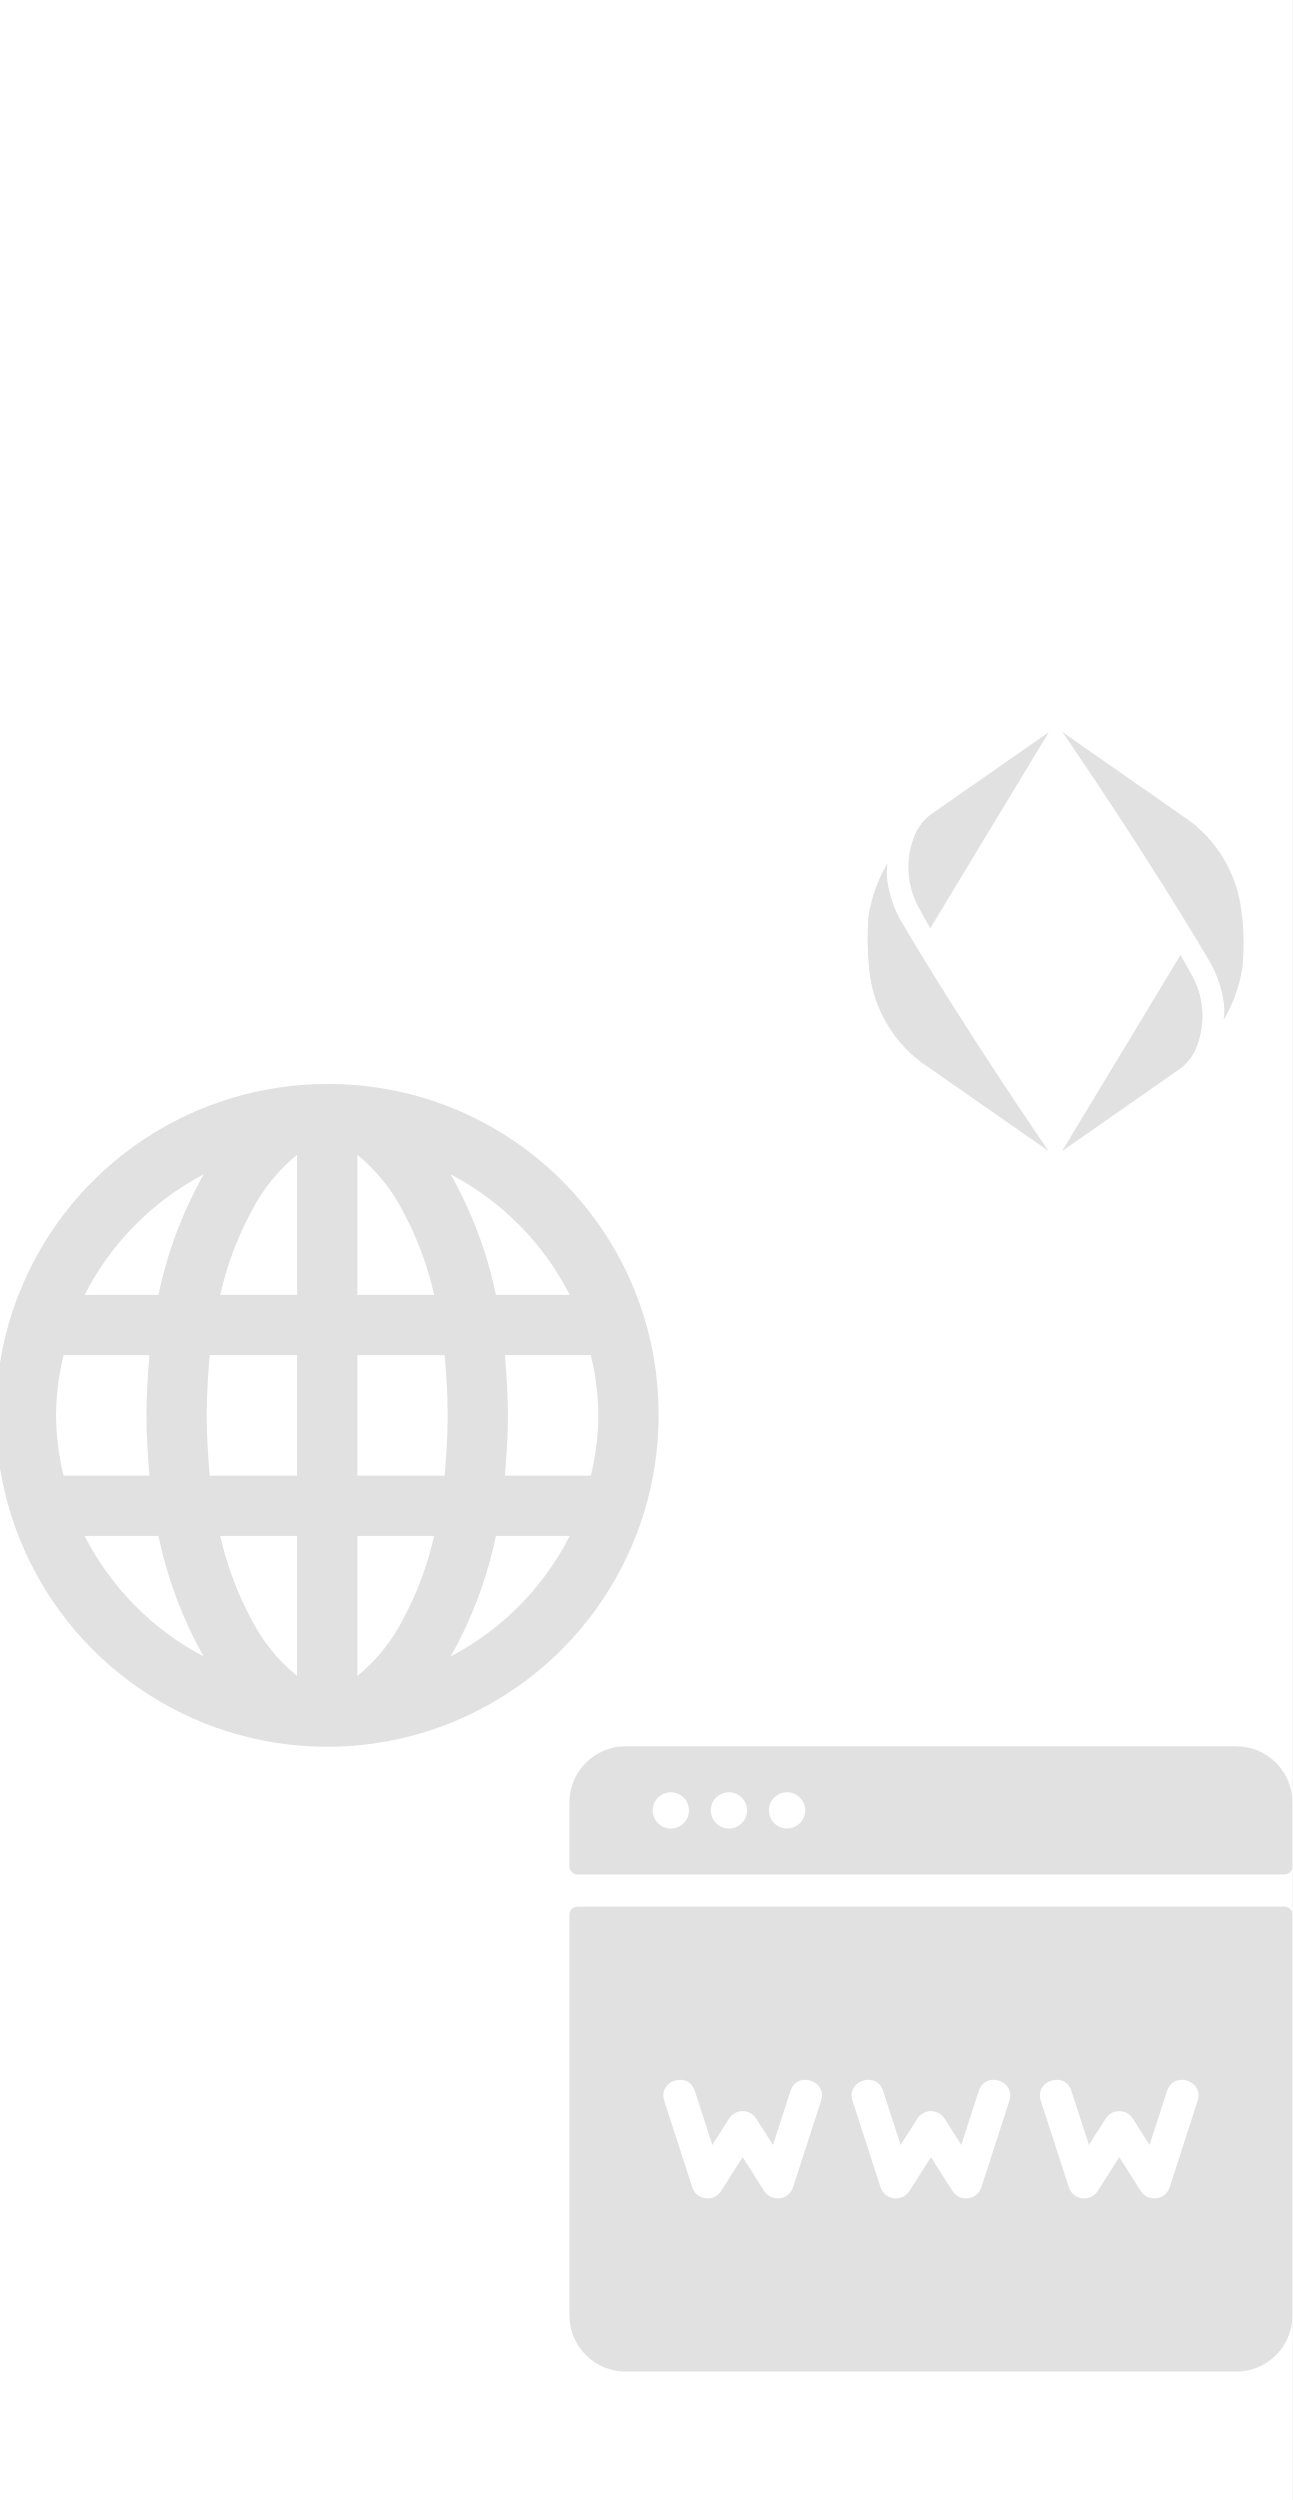
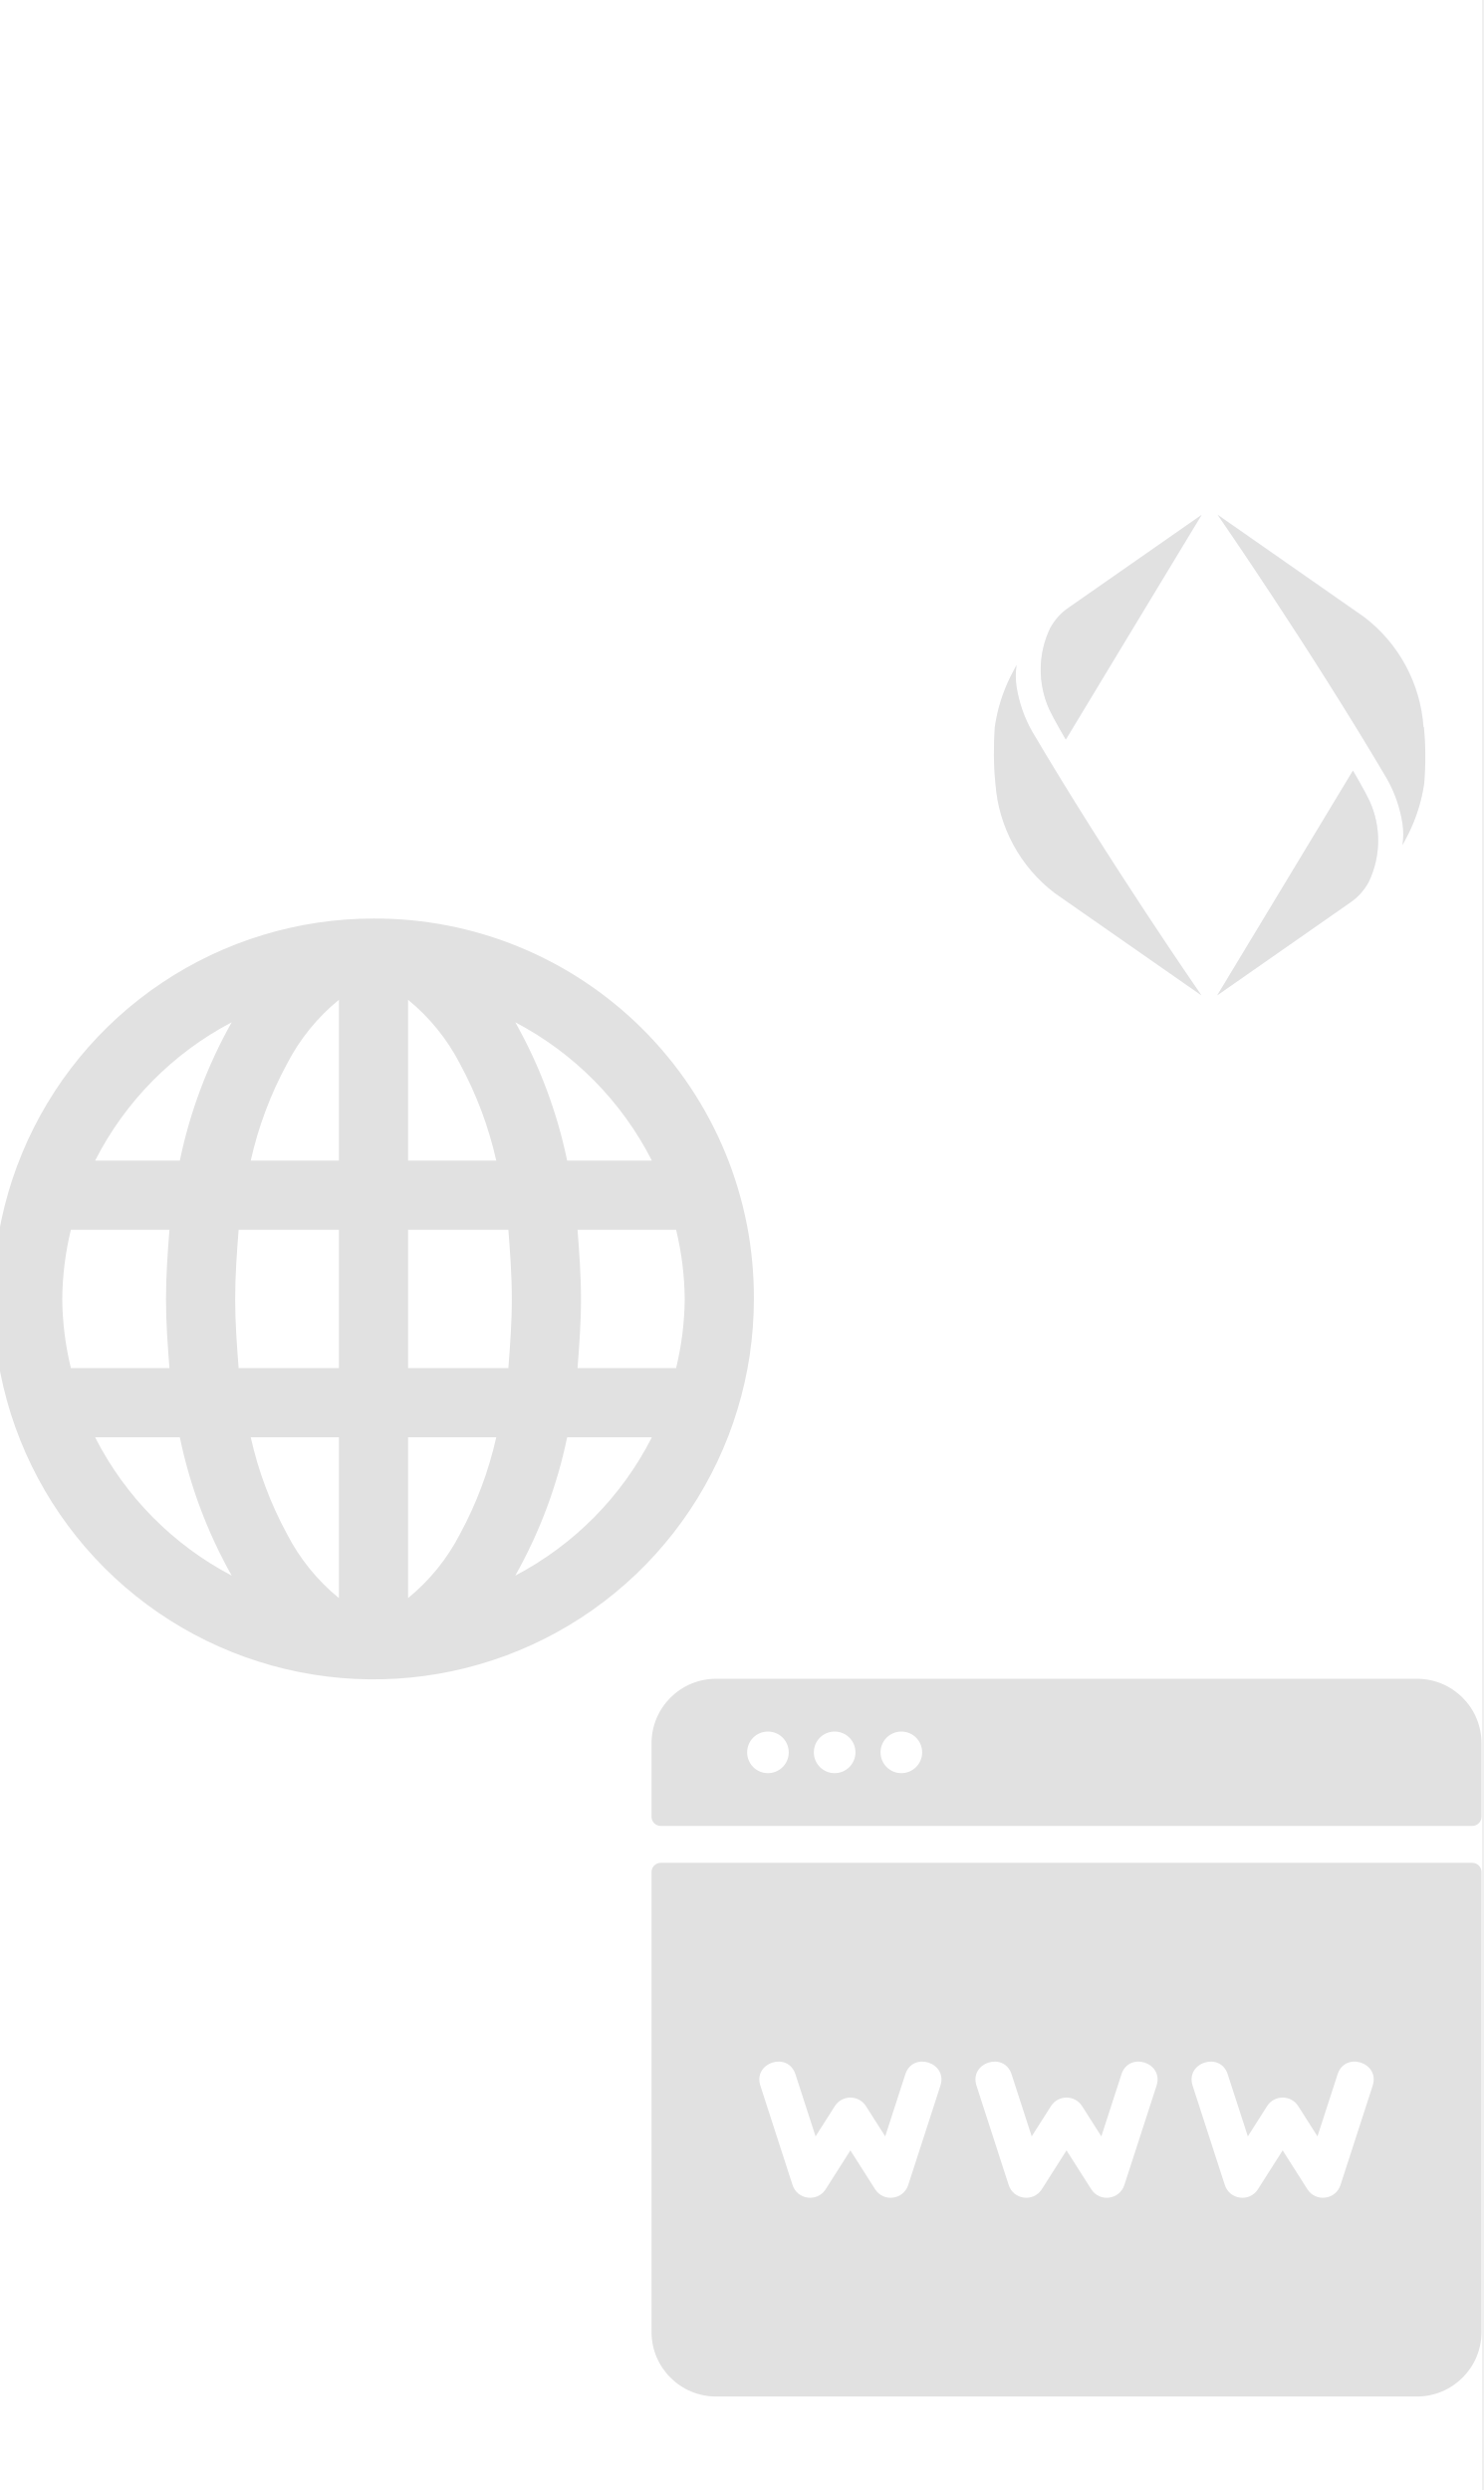
- <svg xmlns="http://www.w3.org/2000/svg" width="715" height="1383" viewBox="0 0 715 1383" fill="none">
-   <g clip-path="url(#clip0_50_3011)">
-     <rect width="715" height="1383" fill="white" />
+ <svg xmlns="http://www.w3.org/2000/svg" width="715" height="1200" viewBox="0 0 715 1200" fill="none">
+   <g clip-path="url(#clip0_35_2515)">
+     <rect width="714.24" height="1200" fill="white" />
    <g opacity="0.12">
-       <path d="M506.718 498.8C509.018 503.7 514.718 513.4 514.718 513.4L580.218 405.1L516.218 449.7C512.418 452.2 509.318 455.7 507.118 459.7C501.218 472 501.118 486.3 506.718 498.8Z" fill="url(#paint0_linear_50_3011)" />
-       <path d="M480.718 534.4C482.218 555.4 492.618 574.7 509.318 587.4L580.018 636.7C580.018 636.7 535.818 572.9 498.418 509.5C494.618 502.8 492.118 495.5 490.918 487.9C490.418 484.5 490.418 481 490.918 477.5C489.918 479.3 488.018 483 488.018 483C484.218 490.7 481.618 499 480.418 507.5C479.818 516.4 479.818 525.5 480.718 534.4Z" fill="#A0A8D4" />
-       <path d="M661.118 543C658.818 538.1 653.118 528.4 653.118 528.4L587.618 636.7L651.518 592.1C655.318 589.6 658.418 586.1 660.618 582.1C666.618 569.7 666.718 555.4 661.118 543Z" fill="url(#paint1_linear_50_3011)" />
-       <path d="M687.118 507.3C685.618 486.3 675.218 467 658.518 454.3L587.818 405C587.818 405 632.018 468.8 669.418 532.2C673.218 538.9 675.718 546.2 676.918 553.8C677.418 557.2 677.418 560.7 676.918 564.2C677.918 562.4 679.818 558.7 679.818 558.7C683.618 551 686.218 542.7 687.418 534.2C688.018 525.3 688.018 516.3 687.118 507.3Z" fill="#A0A8D4" />
-       <path d="M507.118 459.7C509.318 455.7 512.418 452.2 516.218 449.7L580.118 405.1L514.618 513.4C514.618 513.4 508.918 503.7 506.618 498.8C501.018 486.3 501.218 472 507.118 459.7ZM480.718 534.4C482.218 555.4 492.618 574.7 509.318 587.4L580.018 636.7C580.018 636.7 535.818 572.9 498.418 509.5C494.618 502.8 492.118 495.5 490.918 487.9C490.418 484.5 490.418 481 490.918 477.5C489.918 479.3 488.018 483 488.018 483C484.218 490.7 481.618 499 480.418 507.5C479.818 516.4 479.818 525.5 480.718 534.4ZM661.018 543C658.718 538.1 653.018 528.4 653.018 528.4L587.618 636.7L651.518 592.1C655.318 589.6 658.418 586.1 660.618 582.1C666.518 569.8 666.718 555.5 661.018 543ZM687.018 507.4C685.518 486.4 675.118 467.1 658.418 454.4L587.818 405.1C587.818 405.1 632.018 468.9 669.418 532.3C673.218 539 675.718 546.3 676.918 553.9C677.418 557.3 677.418 560.8 676.918 564.3C677.918 562.5 679.818 558.8 679.818 558.8C683.618 551.1 686.218 542.8 687.418 534.3C688.118 525.3 688.118 516.3 687.218 507.3L687.018 507.4Z" fill="black" />
+       <path d="M505.718 341.8C508.018 346.7 513.718 356.4 513.718 356.4L579.218 248.1L515.218 292.7C511.418 295.2 508.318 298.7 506.118 302.7C500.218 315 500.118 329.3 505.718 341.8Z" fill="url(#paint0_linear_35_2515)" />
+       <path d="M479.718 377.4C481.218 398.4 491.618 417.7 508.318 430.4L579.018 479.7C579.018 479.7 534.818 415.9 497.418 352.5C493.618 345.8 491.118 338.5 489.918 330.9C489.418 327.5 489.418 324 489.918 320.5C488.918 322.3 487.018 326 487.018 326C483.218 333.7 480.618 342 479.418 350.5C478.818 359.4 478.818 368.5 479.718 377.4Z" fill="#A0A8D4" />
+       <path d="M660.118 386C657.818 381.1 652.118 371.4 652.118 371.4L586.618 479.7L650.518 435.1C654.318 432.6 657.418 429.1 659.618 425.1C665.618 412.7 665.718 398.4 660.118 386Z" fill="url(#paint1_linear_35_2515)" />
+       <path d="M686.118 350.3C684.618 329.3 674.218 310 657.518 297.3L586.818 248C586.818 248 631.018 311.8 668.418 375.2C672.218 381.9 674.718 389.2 675.918 396.8C676.418 400.2 676.418 403.7 675.918 407.2C676.918 405.4 678.818 401.7 678.818 401.7C682.618 394 685.218 385.7 686.418 377.2C687.018 368.3 687.018 359.3 686.118 350.3Z" fill="#A0A8D4" />
+       <path d="M506.118 302.7C508.318 298.7 511.418 295.2 515.218 292.7L579.118 248.1L513.618 356.4C513.618 356.4 507.918 346.7 505.618 341.8C500.018 329.3 500.218 315 506.118 302.7ZM479.718 377.4C481.218 398.4 491.618 417.7 508.318 430.4L579.018 479.7C579.018 479.7 534.818 415.9 497.418 352.5C493.618 345.8 491.118 338.5 489.918 330.9C489.418 327.5 489.418 324 489.918 320.5C488.918 322.3 487.018 326 487.018 326C483.218 333.7 480.618 342 479.418 350.5C478.818 359.4 478.818 368.5 479.718 377.4ZM660.018 386C657.718 381.1 652.018 371.4 652.018 371.4L586.618 479.7L650.518 435.1C654.318 432.6 657.418 429.1 659.618 425.1C665.518 412.8 665.718 398.5 660.018 386ZM686.018 350.4C684.518 329.4 674.118 310.1 657.418 297.4L586.818 248.1C586.818 248.1 631.018 311.9 668.418 375.3C672.218 382 674.718 389.3 675.918 396.9C676.418 400.3 676.418 403.8 675.918 407.3C676.918 405.5 678.818 401.8 678.818 401.8C682.618 394.1 685.218 385.8 686.418 377.3C687.118 368.3 687.118 359.3 686.218 350.3L686.018 350.4Z" fill="black" />
    </g>
-     <g opacity="0.12" clip-path="url(#clip1_50_3011)">
-       <path d="M181 599.667C144.74 599.667 109.295 610.419 79.145 630.564C48.996 650.709 25.498 679.342 11.622 712.842C-2.254 746.341 -5.885 783.204 1.189 818.767C8.263 854.33 25.724 886.997 51.364 912.637C77.003 938.276 109.67 955.737 145.233 962.811C180.797 969.885 217.659 966.254 251.159 952.378C284.658 938.502 313.291 915.004 333.436 884.855C353.581 854.706 364.333 819.26 364.333 783C364.444 758.894 359.777 735.004 350.603 712.711C341.428 690.418 327.928 670.164 310.882 653.118C293.836 636.072 273.582 622.572 251.289 613.398C228.996 604.223 205.107 599.557 181 599.667ZM315.167 716.334H274.333C269.485 692.956 261.052 670.468 249.333 649.667C277.663 664.521 300.67 687.82 315.167 716.334ZM331 783C330.9 794.235 329.502 805.42 326.833 816.334H279.333C280.167 805.5 281 794.667 281 783C281 771.334 280.167 760.5 279.333 749.667H326.833C329.502 760.58 330.9 771.766 331 783ZM31 783C31.1 771.766 32.498 760.58 35.167 749.667H82.667C81.833 760.5 81 771.334 81 783C81 794.667 81.833 805.5 82.667 816.334H35.167C32.498 805.42 31.1 794.235 31 783ZM114.333 783C114.333 771.334 115.167 760.5 116 749.667H164.333V816.334H116C115.167 805.5 114.333 794.667 114.333 783ZM197.667 638.834C208.026 647.288 216.536 657.784 222.667 669.667C230.626 684.34 236.515 700.045 240.167 716.334H197.667V638.834ZM164.333 638.834V716.334H121.833C125.485 700.045 131.374 684.34 139.333 669.667C145.464 657.784 153.974 647.288 164.333 638.834ZM164.333 849.667V927.167C153.974 918.712 145.464 908.217 139.333 896.334C131.374 881.66 125.485 865.956 121.833 849.667H164.333ZM197.667 927.167V849.667H240.167C236.515 865.956 230.626 881.66 222.667 896.334C216.536 908.217 208.026 918.712 197.667 927.167ZM197.667 816.334V749.667H246C246.833 760.5 247.667 771.334 247.667 783C247.667 794.667 246.833 805.5 246 816.334H197.667ZM112.667 649.667C100.948 670.468 92.515 692.956 87.667 716.334H46.833C61.33 687.82 84.338 664.521 112.667 649.667ZM46.833 849.667H87.667C92.515 873.045 100.948 895.532 112.667 916.334C84.338 901.479 61.33 878.181 46.833 849.667ZM249.333 916.334C261.052 895.532 269.485 873.045 274.333 849.667H315.167C300.67 878.181 277.663 901.479 249.333 916.334Z" fill="black" />
+     <g opacity="0.12" clip-path="url(#clip1_35_2515)">
+       <path d="M180 442.667C143.74 442.667 108.294 453.419 78.145 473.564C47.996 493.709 24.498 522.342 10.622 555.842C-3.254 589.341 -6.885 626.204 0.189 661.767C7.263 697.33 24.724 729.997 50.364 755.637C76.003 781.276 108.67 798.737 144.233 805.811C179.797 812.885 216.659 809.254 250.159 795.378C283.658 781.502 312.291 758.004 332.436 727.855C352.581 697.706 363.333 662.26 363.333 626C363.444 601.894 358.777 578.004 349.603 555.711C340.428 533.418 326.928 513.164 309.882 496.118C292.836 479.072 272.582 465.572 250.289 456.398C227.996 447.223 204.106 442.557 180 442.667ZM314.167 559.334H273.333C268.485 535.956 260.052 513.468 248.333 492.667C276.663 507.521 299.67 530.82 314.167 559.334ZM330 626C329.9 637.235 328.501 648.42 325.833 659.334H278.333C279.167 648.5 280 637.667 280 626C280 614.334 279.167 603.5 278.333 592.667H325.833C328.501 603.58 329.9 614.766 330 626ZM30 626C30.1 614.766 31.498 603.58 34.167 592.667H81.667C80.833 603.5 80 614.334 80 626C80 637.667 80.833 648.5 81.667 659.334H34.167C31.498 648.42 30.1 637.235 30 626ZM113.333 626C113.333 614.334 114.167 603.5 115 592.667H163.333V659.334H115C114.167 648.5 113.333 637.667 113.333 626ZM196.667 481.834C207.026 490.288 215.536 500.784 221.667 512.667C229.626 527.34 235.515 543.045 239.167 559.334H196.667V481.834ZM163.333 481.834V559.334H120.833C124.485 543.045 130.374 527.34 138.333 512.667C144.464 500.784 152.974 490.288 163.333 481.834ZM163.333 692.667V770.167C152.974 761.712 144.464 751.217 138.333 739.334C130.374 724.66 124.485 708.956 120.833 692.667H163.333ZM196.667 770.167V692.667H239.167C235.515 708.956 229.626 724.66 221.667 739.334C215.536 751.217 207.026 761.712 196.667 770.167ZM196.667 659.334V592.667H245C245.833 603.5 246.667 614.334 246.667 626C246.667 637.667 245.833 648.5 245 659.334H196.667ZM111.667 492.667C99.948 513.468 91.515 535.956 86.667 559.334H45.833C60.33 530.82 83.337 507.521 111.667 492.667ZM45.833 692.667H86.667C91.515 716.045 99.948 738.532 111.667 759.334C83.337 744.479 60.33 721.181 45.833 692.667ZM248.333 759.334C260.052 738.532 268.485 716.045 273.333 692.667H314.167C299.67 721.181 276.663 744.479 248.333 759.334Z" fill="black" />
    </g>
    <g opacity="0.12">
-       <path d="M683.889 966.047H346.111C328.929 966.047 315 979.976 315 997.158V1032.52C315 1034.97 316.99 1036.96 319.445 1036.96H710.555C713.011 1036.96 715 1034.97 715 1032.52V997.158C715 979.976 701.071 966.047 683.889 966.047ZM371.098 1011.53C365.559 1011.53 361.07 1007.04 361.07 1001.51C361.07 995.968 365.559 991.478 371.098 991.478C376.636 991.478 381.126 995.968 381.126 1001.51C381.127 1007.04 376.637 1011.53 371.098 1011.53ZM403.248 1011.53C397.709 1011.53 393.22 1007.04 393.22 1001.51C393.22 995.968 397.709 991.478 403.248 991.478C408.786 991.478 413.276 995.968 413.276 1001.51C413.277 1007.04 408.786 1011.53 403.248 1011.53ZM435.398 1011.53C429.859 1011.53 425.37 1007.04 425.37 1001.51C425.37 995.968 429.859 991.478 435.398 991.478C440.937 991.478 445.426 995.968 445.426 1001.51C445.426 1007.04 440.936 1011.53 435.398 1011.53Z" fill="black" />
-       <path d="M710.555 1054.74H319.445C316.991 1054.74 315 1056.73 315 1059.19V1280.84C315 1298.02 328.929 1311.95 346.111 1311.95H683.889C701.071 1311.95 715 1298.02 715 1280.84V1059.19C715 1056.73 713.011 1054.74 710.555 1054.74ZM454.221 1162.15L438.708 1210.02C436.402 1217.14 426.804 1218.42 422.752 1212.06L410.836 1193.33L398.919 1212.06C394.885 1218.39 385.274 1217.16 382.963 1210.03L367.452 1162.15C363.83 1150.98 380.737 1145.48 384.362 1156.67L394.054 1186.58L403.335 1172C406.821 1166.52 414.843 1166.51 418.335 1172L427.616 1186.58L437.309 1156.67C440.937 1145.48 457.841 1150.98 454.221 1162.15ZM558.385 1162.15L542.873 1210.02C540.568 1217.14 530.97 1218.42 526.918 1212.06L515 1193.33L503.084 1212.06C499.05 1218.39 489.439 1217.16 487.128 1210.03L471.616 1162.15C467.995 1150.98 484.902 1145.48 488.527 1156.67L498.219 1186.58L507.5 1172C510.986 1166.52 519.008 1166.51 522.5 1172L531.781 1186.58L541.473 1156.67C545.093 1145.5 562.012 1150.96 558.385 1162.15ZM662.548 1162.15L647.037 1210.02C644.727 1217.16 635.116 1218.4 631.081 1212.06L619.165 1193.33L607.248 1212.06C603.197 1218.42 593.599 1217.15 591.293 1210.02L575.78 1162.15C572.159 1150.98 589.066 1145.48 592.691 1156.67L602.383 1186.58L611.664 1171.99C615.15 1166.52 623.172 1166.51 626.664 1171.99L635.945 1186.58L645.637 1156.67C649.257 1145.5 666.175 1150.96 662.548 1162.15Z" fill="black" />
+       <path d="M682.889 809.047H345.111C327.929 809.047 314 822.976 314 840.158V875.52C314 877.973 315.99 879.964 318.445 879.964H709.555C712.011 879.964 714 877.974 714 875.52V840.158C714 822.976 700.071 809.047 682.889 809.047ZM370.098 854.534C364.559 854.534 360.07 850.045 360.07 844.506C360.07 838.968 364.559 834.478 370.098 834.478C375.636 834.478 380.126 838.968 380.126 844.506C380.127 850.045 375.637 854.534 370.098 854.534ZM402.248 854.534C396.709 854.534 392.22 850.045 392.22 844.506C392.22 838.968 396.709 834.478 402.248 834.478C407.786 834.478 412.276 838.968 412.276 844.506C412.277 850.045 407.786 854.534 402.248 854.534ZM434.398 854.534C428.859 854.534 424.37 850.045 424.37 844.506C424.37 838.968 428.859 834.478 434.398 834.478C439.937 834.478 444.426 838.968 444.426 844.506C444.426 850.045 439.936 854.534 434.398 854.534Z" fill="black" />
+       <path d="M709.555 897.742H318.445C315.991 897.742 314 899.732 314 902.187V1123.84C314 1141.02 327.929 1154.95 345.111 1154.95H682.889C700.071 1154.95 714 1141.02 714 1123.84V902.187C714 899.732 712.011 897.742 709.555 897.742ZM453.221 1005.15L437.708 1053.02C435.402 1060.14 425.804 1061.42 421.752 1055.06L409.836 1036.33L397.919 1055.06C393.885 1061.39 384.274 1060.16 381.963 1053.03L366.452 1005.15C362.83 993.982 379.737 988.484 383.362 999.673L393.054 1029.58L402.335 1015C405.821 1009.52 413.843 1009.51 417.335 1015L426.616 1029.58L436.309 999.672C439.937 988.477 456.841 993.983 453.221 1005.15ZM557.385 1005.15L541.873 1053.02C539.568 1060.14 529.97 1061.42 525.918 1055.06L514 1036.33L502.084 1055.06C498.05 1061.39 488.439 1060.16 486.128 1053.03L470.616 1005.15C466.995 993.982 483.902 988.484 487.527 999.673L497.219 1029.58L506.5 1015C509.986 1009.52 518.008 1009.51 521.5 1015L530.781 1029.58L540.473 999.673C544.093 988.498 561.012 993.963 557.385 1005.15ZM661.548 1005.15L646.037 1053.02C643.727 1060.16 634.116 1061.4 630.081 1055.06L618.165 1036.33L606.248 1055.06C602.197 1061.42 592.599 1060.15 590.293 1053.02L574.78 1005.15C571.159 993.979 588.066 988.482 591.691 999.671L601.383 1029.58L610.664 1014.99C614.15 1009.52 622.172 1009.51 625.664 1014.99L634.945 1029.58L644.637 999.672C648.257 988.498 665.175 993.963 661.548 1005.15Z" fill="black" />
    </g>
  </g>
  <defs>
-     <linearGradient id="paint0_linear_50_3011" x1="583.006" y1="407.681" x2="498.925" y2="498.832" gradientUnits="userSpaceOnUse">
+     <linearGradient id="paint0_linear_35_2515" x1="582.006" y1="250.681" x2="497.925" y2="341.832" gradientUnits="userSpaceOnUse">
      <stop offset="0.58" stop-color="#A0A8D4" />
      <stop offset="0.73" stop-color="#8791C7" />
      <stop offset="0.91" stop-color="#6470B4" />
    </linearGradient>
-     <linearGradient id="paint1_linear_50_3011" x1="584.817" y1="634.063" x2="668.911" y2="542.93" gradientUnits="userSpaceOnUse">
+     <linearGradient id="paint1_linear_35_2515" x1="583.817" y1="477.063" x2="667.911" y2="385.93" gradientUnits="userSpaceOnUse">
      <stop offset="0.58" stop-color="#A0A8D4" />
      <stop offset="0.73" stop-color="#8791C7" />
      <stop offset="0.91" stop-color="#6470B4" />
    </linearGradient>
-     <clipPath id="clip0_50_3011">
-       <rect width="715" height="1383" fill="white" />
+     <clipPath id="clip0_35_2515">
+       <rect width="714.24" height="1200" fill="white" />
    </clipPath>
-     <clipPath id="clip1_50_3011">
-       <rect width="400" height="400" fill="white" transform="translate(-19 583)" />
+     <clipPath id="clip1_35_2515">
+       <rect width="400" height="400" fill="white" transform="translate(-20 426)" />
    </clipPath>
  </defs>
</svg>
